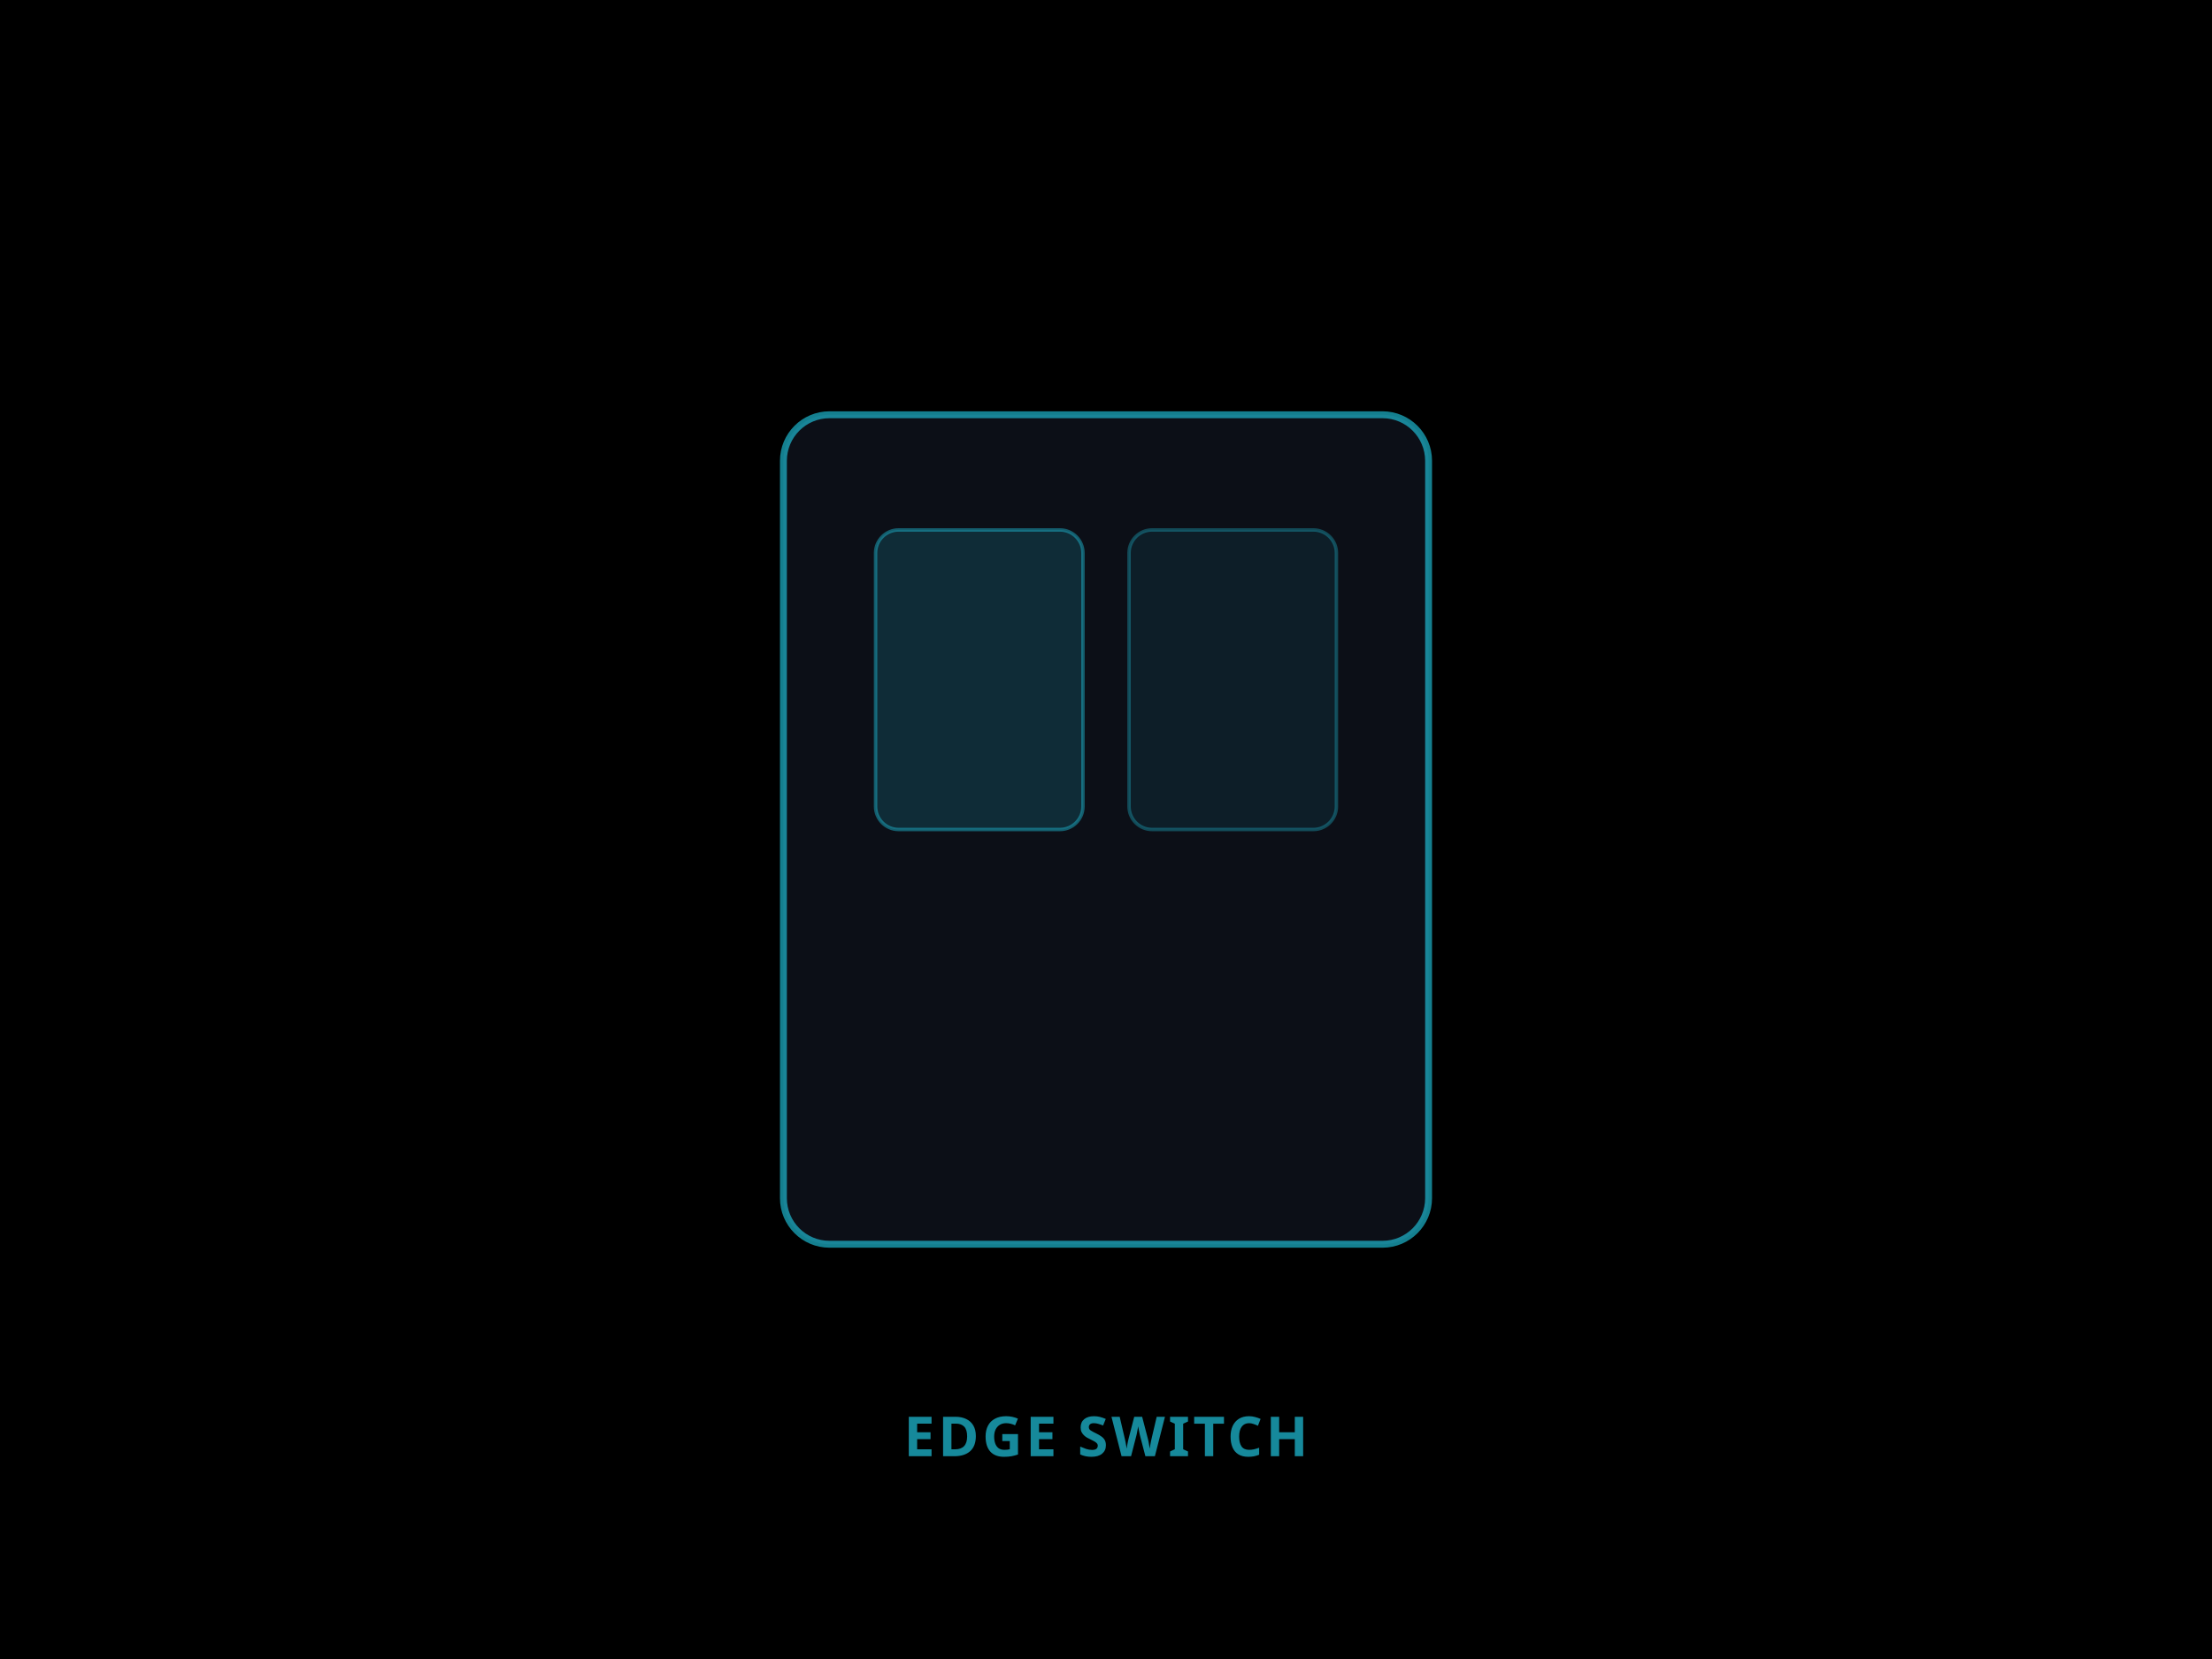
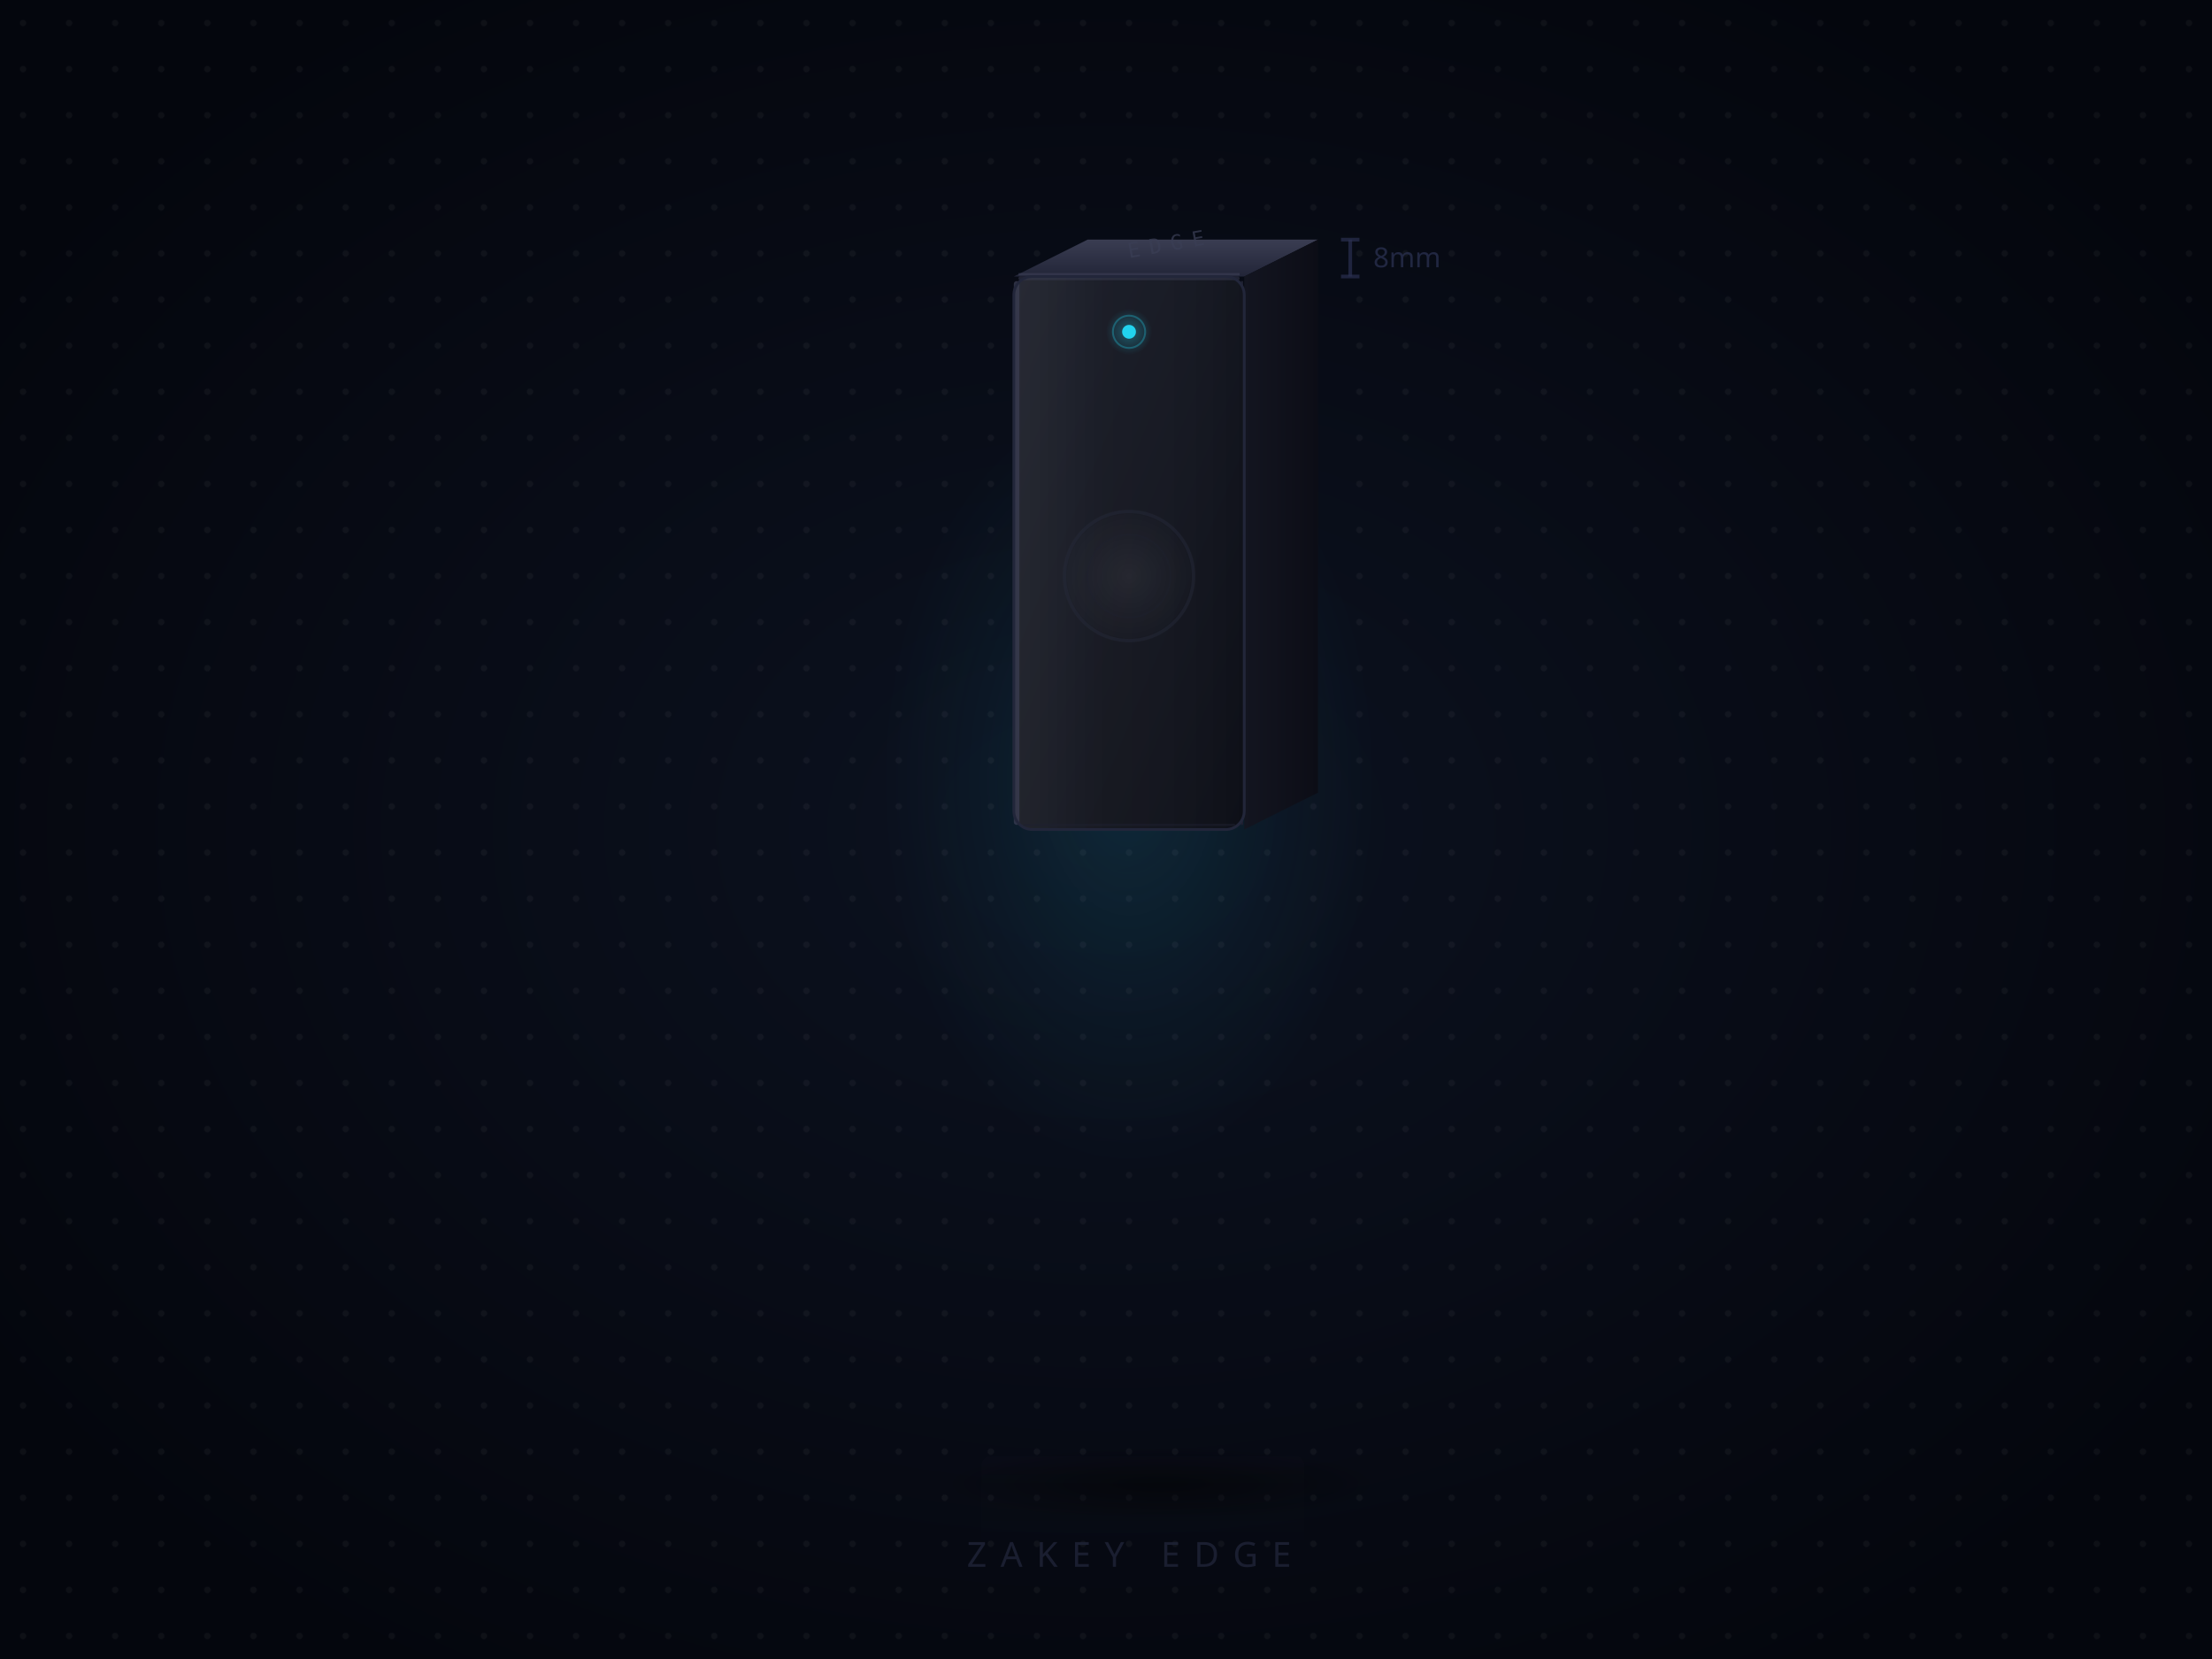
<svg xmlns="http://www.w3.org/2000/svg" viewBox="0 0 480 360">
  <defs>
-     <linearGradient id="bg-EDGE SWITCH" x1="0" y1="0" x2="1" y2="1">
-       <stop offset="0%" stop-color="#05070d" />
-       <stop offset="100%" stop-color="#0c0f17" />
-     </linearGradient>
-     <radialGradient id="gl-EDGE SWITCH" cx="250" cy="170" r="180" gradientUnits="userSpaceOnUse">
-       <stop offset="0%" stop-color="#22d3ee" stop-opacity="0.14" />
+     <radialGradient id="bgRadial" cx="50%" cy="50%" r="60%" gradientUnits="objectBoundingBox">
+       <stop offset="0%" stop-color="#0c1220" />
+       <stop offset="100%" stop-color="#04060d" />
+     </radialGradient>
+     <pattern id="dots" x="0" y="0" width="10" height="10" patternUnits="userSpaceOnUse">
+       <circle cx="5" cy="5" r="0.7" fill="#ffffff" fill-opacity="0.04" />
+     </pattern>
+     <radialGradient id="productGlow" cx="50%" cy="48%" r="30%" gradientUnits="objectBoundingBox">
+       <stop offset="0%" stop-color="#22d3ee" stop-opacity="0.12" />
+       <stop offset="60%" stop-color="#22d3ee" stop-opacity="0.04" />
      <stop offset="100%" stop-color="#22d3ee" stop-opacity="0" />
    </radialGradient>
+     <linearGradient id="frontFace" x1="0%" y1="0%" x2="100%" y2="100%">
+       <stop offset="0%" stop-color="#1a1d28" />
+       <stop offset="100%" stop-color="#0e1018" />
+     </linearGradient>
+     <linearGradient id="sideFaceTop" x1="0%" y1="0%" x2="0%" y2="100%">
+       <stop offset="0%" stop-color="#3a3d52" />
+       <stop offset="100%" stop-color="#222538" />
+     </linearGradient>
+     <linearGradient id="sideFaceRight" x1="0%" y1="0%" x2="100%" y2="0%">
+       <stop offset="0%" stop-color="#131520" />
+       <stop offset="100%" stop-color="#0c0d16" />
+     </linearGradient>
+     <radialGradient id="shadowGrad" cx="50%" cy="50%" r="50%" gradientUnits="objectBoundingBox">
+       <stop offset="0%" stop-color="#000000" stop-opacity="0.45" />
+       <stop offset="100%" stop-color="#000000" stop-opacity="0" />
+     </radialGradient>
+     <linearGradient id="sideLight" x1="0%" y1="0%" x2="100%" y2="0%">
+       <stop offset="0%" stop-color="#ffffff" stop-opacity="0.06" />
+       <stop offset="40%" stop-color="#ffffff" stop-opacity="0.02" />
+       <stop offset="100%" stop-color="#000000" stop-opacity="0.05" />
+     </linearGradient>
+     <radialGradient id="ledGlow" cx="50%" cy="50%" r="50%">
+       <stop offset="0%" stop-color="#22d3ee" stop-opacity="1" />
+       <stop offset="50%" stop-color="#22d3ee" stop-opacity="0.5" />
+       <stop offset="100%" stop-color="#22d3ee" stop-opacity="0" />
+     </radialGradient>
+     <radialGradient id="touchGlow" cx="50%" cy="50%" r="50%">
+       <stop offset="0%" stop-color="#ffffff" stop-opacity="0.055" />
+       <stop offset="100%" stop-color="#ffffff" stop-opacity="0" />
+     </radialGradient>
+     <linearGradient id="reflGrad" x1="0%" y1="0%" x2="0%" y2="100%">
+       <stop offset="0%" stop-color="#1a1d28" stop-opacity="0.07" />
+       <stop offset="100%" stop-color="#1a1d28" stop-opacity="0" />
+     </linearGradient>
  </defs>
-   <rect width="480" height="360" fill="url(#bg-EDGE SWITCH)" />
-   <ellipse cx="250" cy="170" rx="180" ry="140" fill="url(#gl-EDGE SWITCH)" />
-   <rect x="170" y="90" width="140" height="180" rx="10" fill="#0c0f17" stroke="#22d3ee" stroke-width="1.5" stroke-opacity="0.6" />
-   <rect x="190" y="115" width="45" height="65" rx="5" fill="#22d3ee" fill-opacity="0.15" stroke="#22d3ee" stroke-width="0.75" stroke-opacity="0.4" />
-   <rect x="245" y="115" width="45" height="65" rx="5" fill="#22d3ee" fill-opacity="0.08" stroke="#22d3ee" stroke-width="0.75" stroke-opacity="0.3" />
-   <text x="240" y="316" font-family="system-ui,sans-serif" font-size="12" font-weight="600" fill="#22d3ee" fill-opacity="0.65" text-anchor="middle" letter-spacing="0.06em">EDGE SWITCH</text>
+   <rect width="480" height="360" fill="url(#bgRadial)" />
+   <rect width="480" height="360" fill="url(#dots)" />
+   <ellipse cx="245" cy="175" rx="90" ry="140" fill="url(#productGlow)" />
+   <ellipse cx="252" cy="322" rx="48" ry="8" fill="url(#shadowGrad)" />
+   <rect x="213" y="316" width="70" height="22" fill="url(#reflGrad)" rx="2" />
+   <polygon points="220,60 270,60 286,52 236,52" fill="url(#sideFaceTop)" />
+   <line x1="221" y1="59.5" x2="269" y2="59.5" stroke="#4a4d64" stroke-width="0.5" stroke-opacity="0.4" />
+   <line x1="237" y1="52.5" x2="284" y2="52.5" stroke="#3a3d50" stroke-width="0.4" stroke-opacity="0.25" />
+   <polygon points="270,60 270,180 286,172 286,52" fill="url(#sideFaceRight)" />
+   <line x1="269.5" y1="61" x2="269.5" y2="179" stroke="#1e2030" stroke-width="0.5" />
+   <g transform="translate(245,56) rotate(-10)">
+     <text font-family="'SF Mono', 'Fira Code', monospace" font-size="4.5" letter-spacing="2" fill="#3a3e54" fill-opacity="0.75">EDGE</text>
+   </g>
+   <rect x="220" y="60" width="50" height="120" rx="4" fill="url(#frontFace)" />
+   <rect x="220" y="60" width="50" height="120" rx="4" fill="url(#sideLight)" />
+   <rect x="220" y="61" width="1.2" height="118" rx="0.6" fill="#3a3d52" fill-opacity="0.75" />
+   <rect x="221" y="60" width="48" height="0.8" rx="0.4" fill="#3a3d52" fill-opacity="0.5" />
+   <rect x="220" y="60" width="50" height="120" rx="4" fill="none" stroke="#22263a" stroke-width="0.6" />
+   <circle cx="245" cy="125" r="15" fill="url(#touchGlow)" />
+   <circle cx="245" cy="125" r="14" fill="none" stroke="#252838" stroke-width="0.7" stroke-opacity="0.5" />
+   <circle cx="245" cy="125" r="9" fill="none" stroke="#1e2030" stroke-width="0.4" stroke-opacity="0.35" />
+   <circle cx="245" cy="72" r="5" fill="url(#ledGlow)" fill-opacity="0.35" />
+   <circle cx="245" cy="72" r="1.5" fill="#22d3ee" />
+   <circle cx="245" cy="72" r="3.5" fill="none" stroke="#22d3ee" stroke-width="0.4" stroke-opacity="0.3" />
+   <line x1="222" y1="179" x2="268" y2="179" stroke="#1e2030" stroke-width="0.5" stroke-opacity="0.5" />
+   <line x1="293" y1="52" x2="293" y2="60" stroke="#2a3050" stroke-width="0.8" stroke-opacity="0.7" />
+   <line x1="291" y1="52" x2="295" y2="52" stroke="#2a3050" stroke-width="0.8" stroke-opacity="0.7" />
+   <line x1="291" y1="60" x2="295" y2="60" stroke="#2a3050" stroke-width="0.8" stroke-opacity="0.7" />
+   <text x="298" y="58" font-family="system-ui, sans-serif" font-size="6" fill="#2a3050" fill-opacity="0.75">8mm</text>
+   <text x="245" y="340" text-anchor="middle" font-family="system-ui, sans-serif" font-size="7.5" letter-spacing="3" fill="#1e2235" fill-opacity="0.85">ZAKEY  EDGE</text>
</svg>
